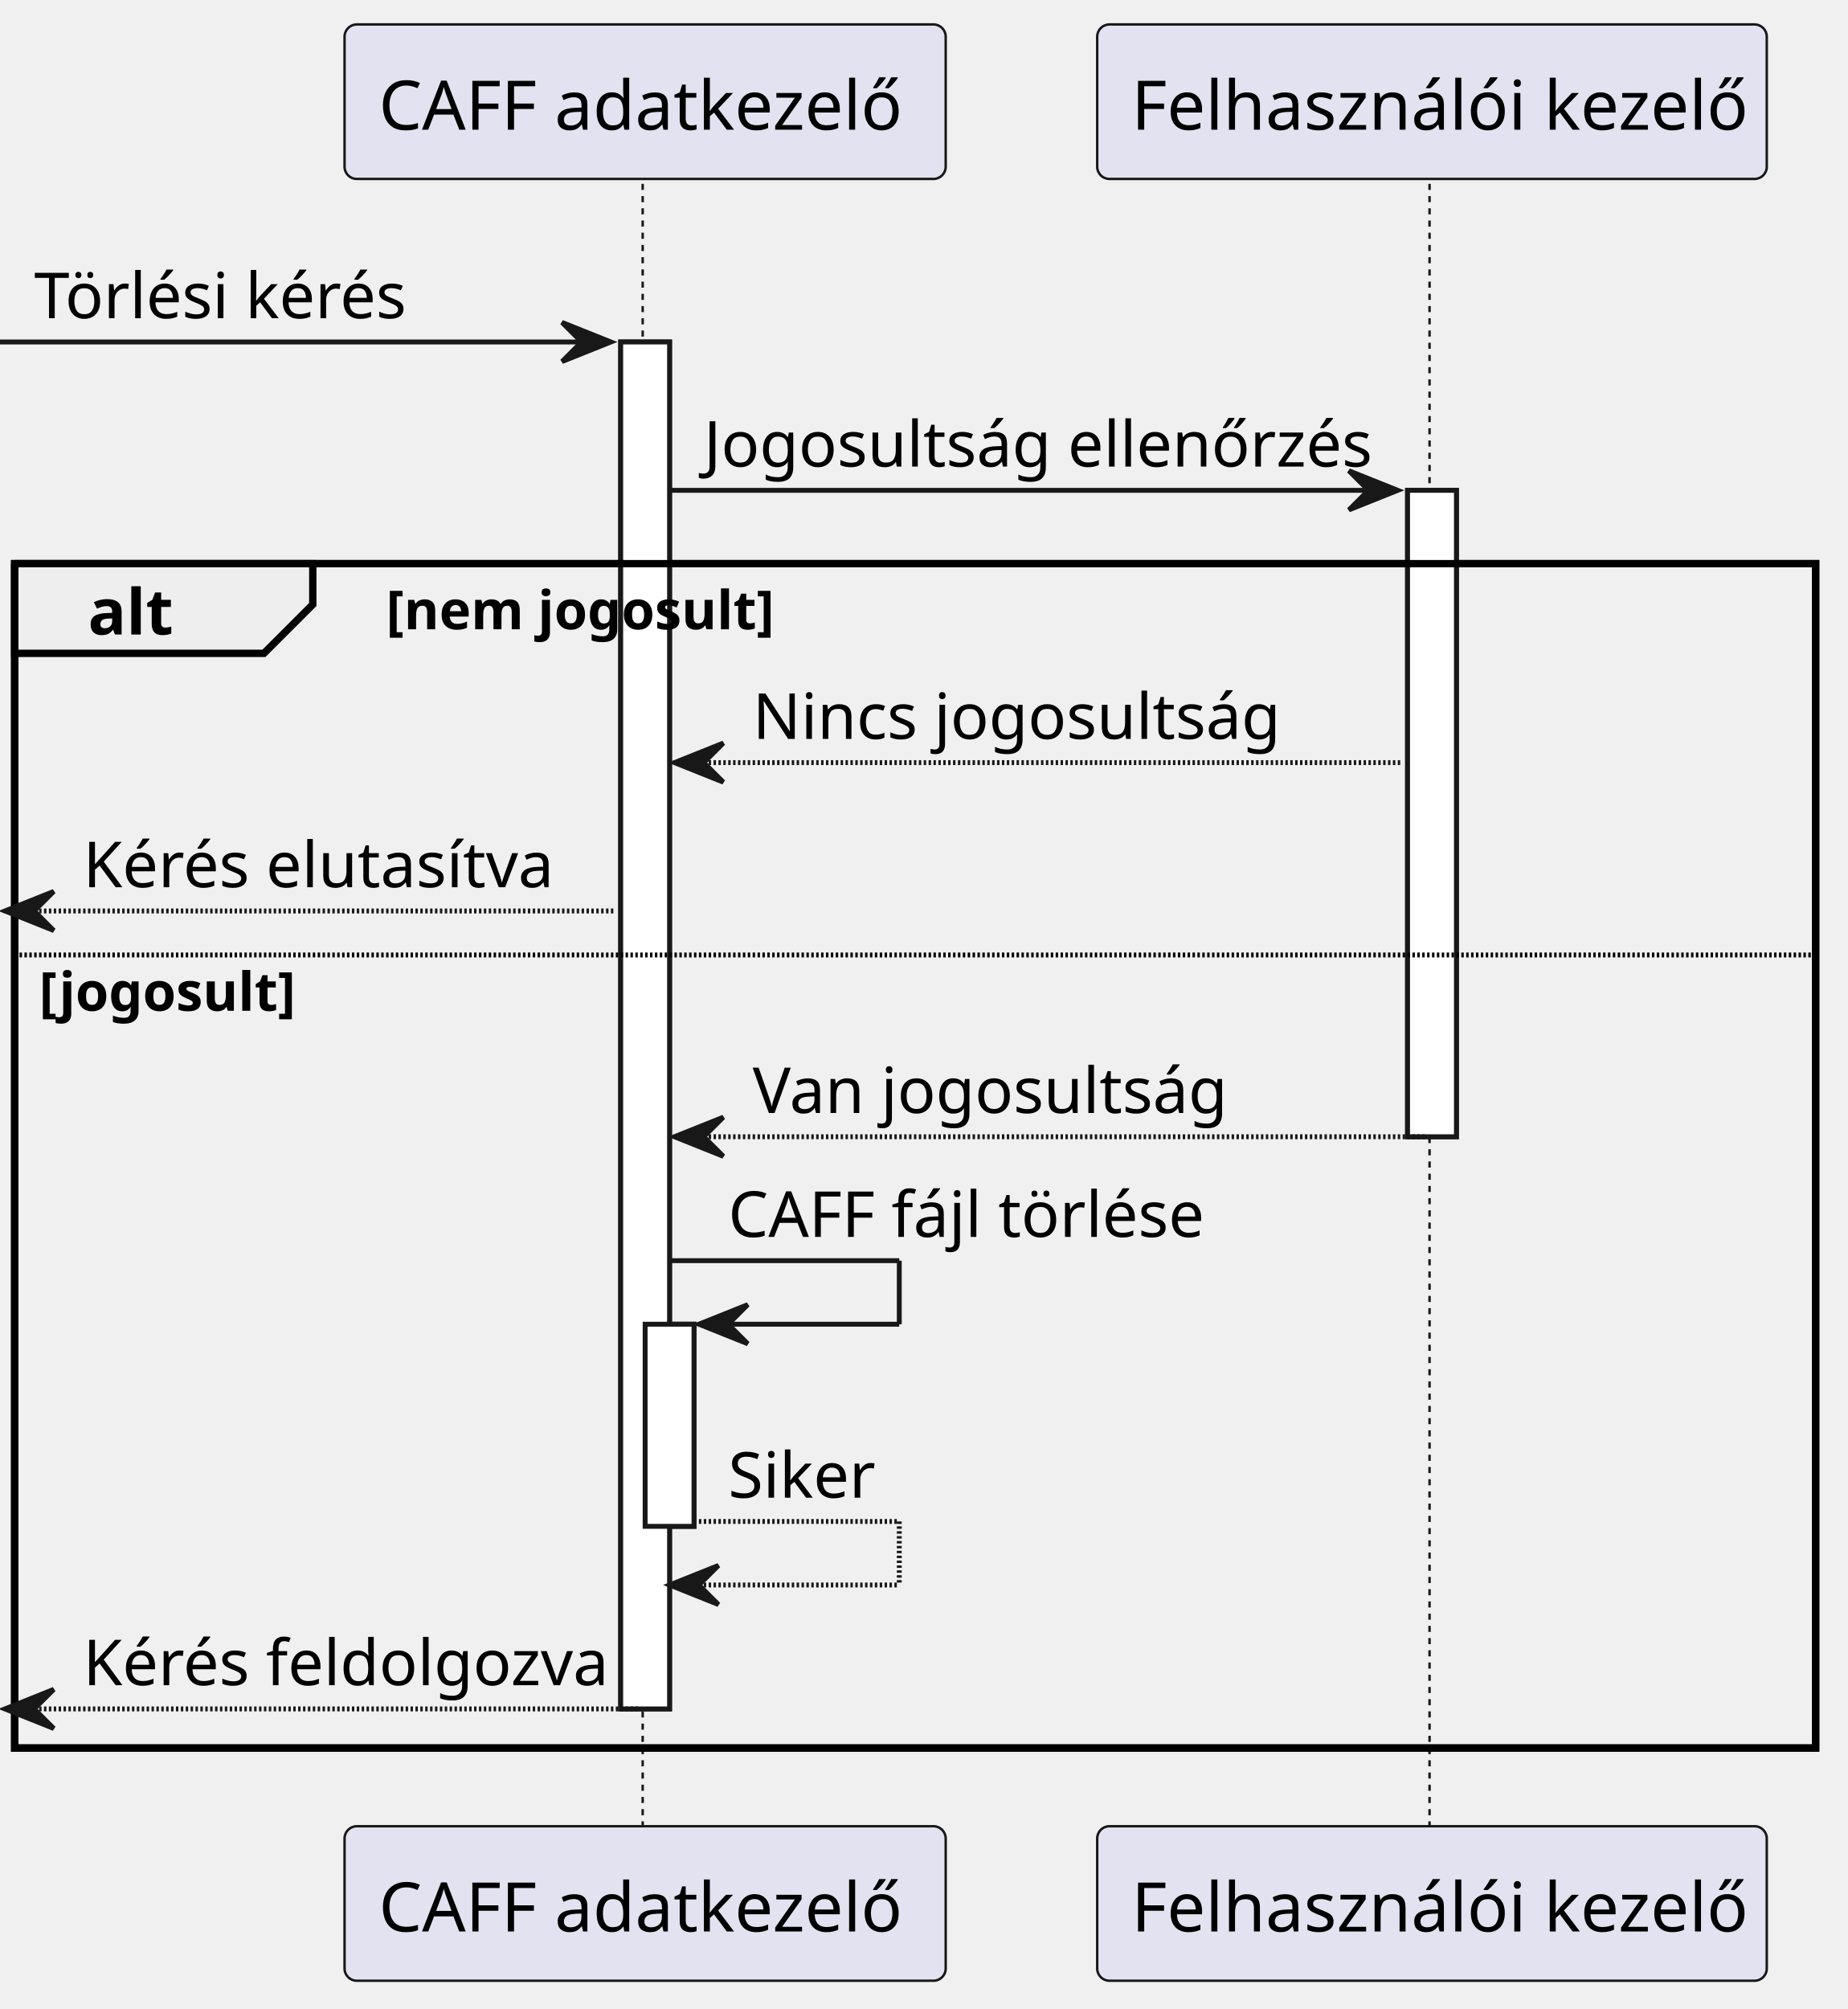
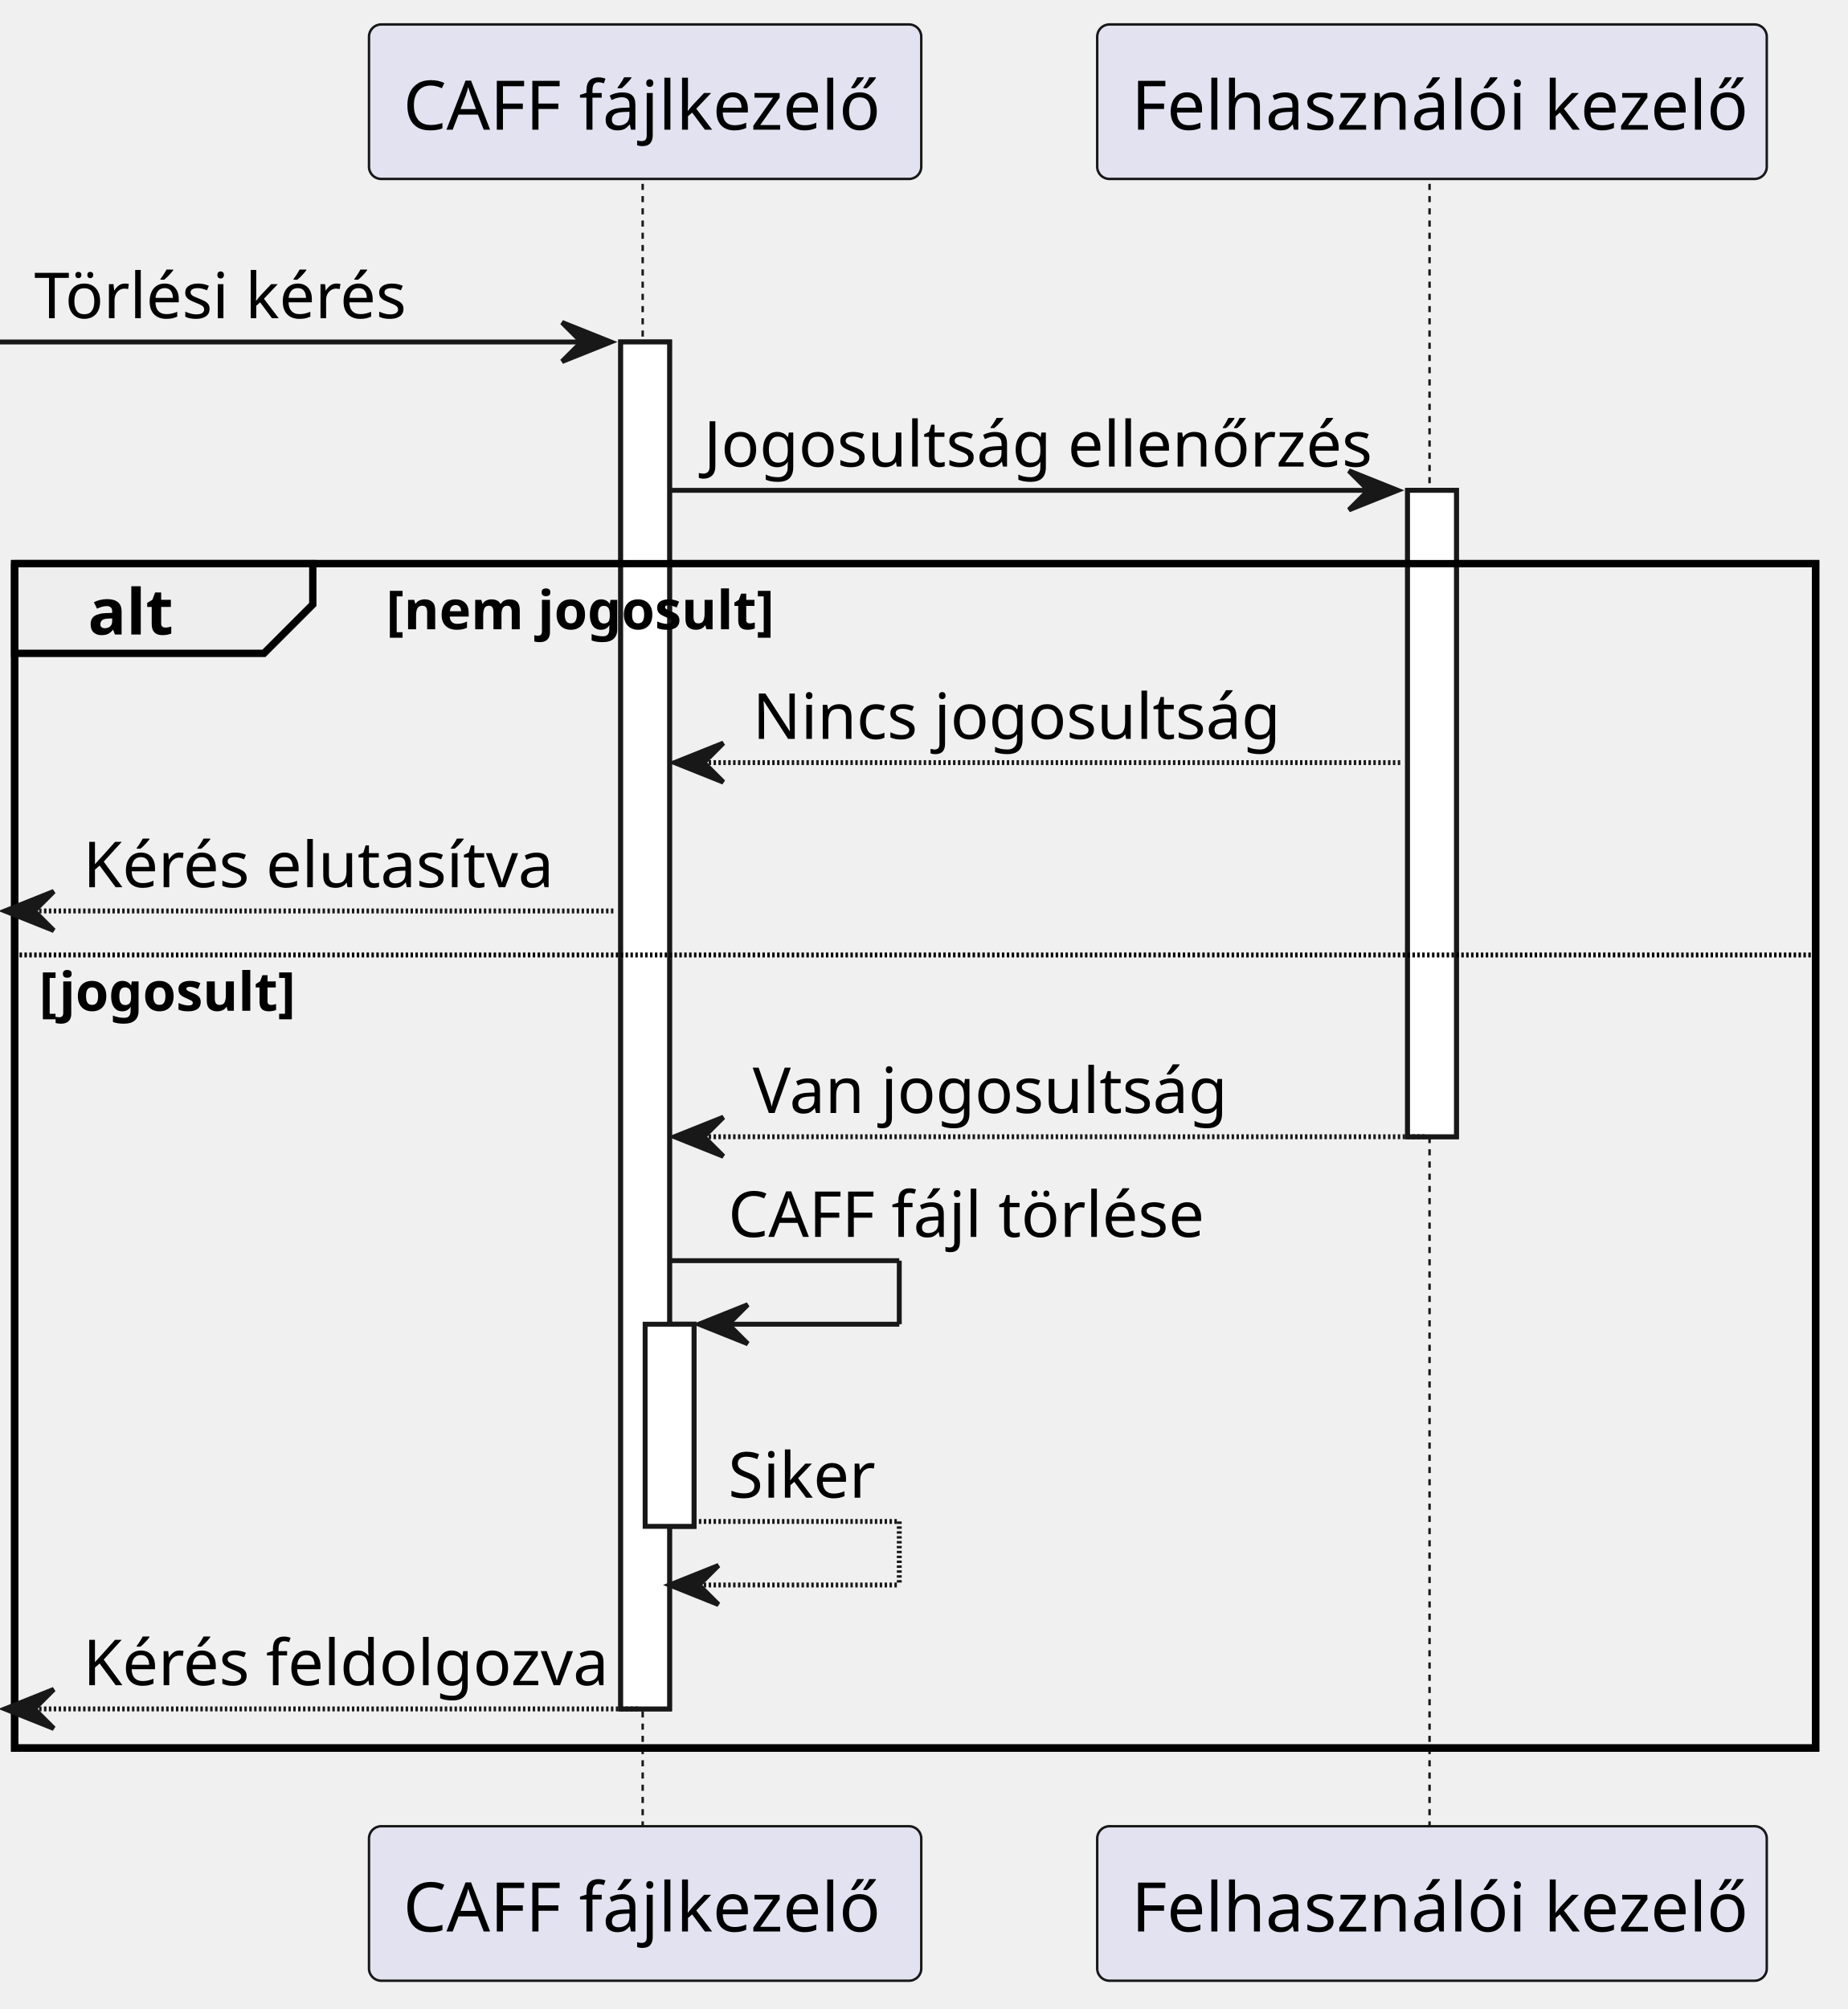
<svg xmlns="http://www.w3.org/2000/svg" contentStyleType="text/css" height="1644px" preserveAspectRatio="none" style="width:1512px;height:1644px;background:#FFFFFF;" version="1.1" viewBox="0 0 1512 1644" width="1512px" zoomAndPan="magnify">
  <defs />
  <g>
    <rect fill="#FFFFFF" height="1118.594" style="stroke:#181818;stroke-width:4.0;" width="40" x="508" y="279.844" />
    <rect fill="#FFFFFF" height="165.406" style="stroke:#181818;stroke-width:4.0;" width="40" x="528" y="1083.625" />
    <rect fill="#FFFFFF" height="528.969" style="stroke:#181818;stroke-width:4.0;" width="40" x="1152" y="401.25" />
    <rect fill="none" height="969.188" style="stroke:#000000;stroke-width:6.0;" width="1474" x="12" y="461.25" />
    <line style="stroke:#181818;stroke-width:2.0;stroke-dasharray:5.0,5.0;" x1="526" x2="526" y1="150.438" y2="1498.438" />
    <line style="stroke:#181818;stroke-width:2.0;stroke-dasharray:5.0,5.0;" x1="1170" x2="1170" y1="150.438" y2="1498.438" />
-     <rect fill="#E2E2F0" height="126.438" rx="10" ry="10" style="stroke:#181818;stroke-width:2.0;" width="492" x="282" y="20" />
-     <text fill="#000000" font-family="sans-serif" font-size="56" lengthAdjust="spacing" textLength="436" x="310" y="106.133">CAFF adatkezelő</text>
-     <rect fill="#E2E2F0" height="126.438" rx="10" ry="10" style="stroke:#181818;stroke-width:2.0;" width="492" x="282" y="1494.438" />
-     <text fill="#000000" font-family="sans-serif" font-size="56" lengthAdjust="spacing" textLength="436" x="310" y="1580.57">CAFF adatkezelő</text>
+     <rect fill="#E2E2F0" height="126.438" rx="10" ry="10" style="stroke:#181818;stroke-width:2.0;" width="452" x="302" y="20" />
+     <text fill="#000000" font-family="sans-serif" font-size="56" lengthAdjust="spacing" textLength="396" x="330" y="106.133">CAFF fájlkezelő</text>
+     <rect fill="#E2E2F0" height="126.438" rx="10" ry="10" style="stroke:#181818;stroke-width:2.0;" width="452" x="302" y="1494.438" />
+     <text fill="#000000" font-family="sans-serif" font-size="56" lengthAdjust="spacing" textLength="396" x="330" y="1580.57">CAFF fájlkezelő</text>
    <rect fill="#E2E2F0" height="126.438" rx="10" ry="10" style="stroke:#181818;stroke-width:2.0;" width="548" x="898" y="20" />
    <text fill="#000000" font-family="sans-serif" font-size="56" lengthAdjust="spacing" textLength="492" x="926" y="106.133">Felhasználói kezelő</text>
    <rect fill="#E2E2F0" height="126.438" rx="10" ry="10" style="stroke:#181818;stroke-width:2.0;" width="548" x="898" y="1494.438" />
    <text fill="#000000" font-family="sans-serif" font-size="56" lengthAdjust="spacing" textLength="492" x="926" y="1580.57">Felhasználói kezelő</text>
    <rect fill="#FFFFFF" height="1118.594" style="stroke:#181818;stroke-width:4.0;" width="40" x="508" y="279.844" />
    <rect fill="#FFFFFF" height="165.406" style="stroke:#181818;stroke-width:4.0;" width="40" x="528" y="1083.625" />
    <rect fill="#FFFFFF" height="528.969" style="stroke:#181818;stroke-width:4.0;" width="40" x="1152" y="401.25" />
    <polygon fill="#181818" points="460,263.844,500,279.844,460,295.844,476,279.844" style="stroke:#181818;stroke-width:4.0;" />
    <line style="stroke:#181818;stroke-width:4.0;" x1="0" x2="484" y1="279.844" y2="279.844" />
    <text fill="#000000" font-family="sans-serif" font-size="52" lengthAdjust="spacing" textLength="296" x="28" y="260.418">Törlési kérés</text>
    <polygon fill="#181818" points="1104,385.25,1144,401.25,1104,417.25,1120,401.25" style="stroke:#181818;stroke-width:4.0;" />
    <line style="stroke:#181818;stroke-width:4.0;" x1="548" x2="1128" y1="401.25" y2="401.25" />
    <text fill="#000000" font-family="sans-serif" font-size="52" lengthAdjust="spacing" textLength="528" x="576" y="381.824">Jogosultság ellenőrzés</text>
    <path d="M12,461.25 L256,461.25 L256,494.656 L216,534.656 L12,534.656 L12,461.25 " fill="#EEEEEE" style="stroke:#000000;stroke-width:6.0;" />
    <rect fill="none" height="969.188" style="stroke:#000000;stroke-width:6.0;" width="1474" x="12" y="461.25" />
    <text fill="#000000" font-family="sans-serif" font-size="52" font-weight="bold" lengthAdjust="spacing" textLength="64" x="72" y="519.231">alt</text>
    <text fill="#000000" font-family="sans-serif" font-size="44" font-weight="bold" lengthAdjust="spacing" textLength="324" x="316" y="514.926">[nem jogosult]</text>
    <polygon fill="#181818" points="592,608.062,552,624.062,592,640.062,576,624.062" style="stroke:#181818;stroke-width:4.0;" />
    <line style="stroke:#181818;stroke-width:4.0;stroke-dasharray:2.0,2.0;" x1="568" x2="1148" y1="624.062" y2="624.062" />
    <text fill="#000000" font-family="sans-serif" font-size="52" lengthAdjust="spacing" textLength="412" x="616" y="604.637">Nincs jogosultság</text>
    <polygon fill="#181818" points="44,729.469,4,745.469,44,761.469,28,745.469" style="stroke:#181818;stroke-width:4.0;" />
    <line style="stroke:#181818;stroke-width:4.0;stroke-dasharray:2.0,2.0;" x1="20" x2="504" y1="745.469" y2="745.469" />
    <text fill="#000000" font-family="sans-serif" font-size="52" lengthAdjust="spacing" textLength="368" x="68" y="726.043">Kérés elutasítva</text>
    <line style="stroke:#000000;stroke-width:4.0;stroke-dasharray:2.0,2.0;" x1="12" x2="1486" y1="781.469" y2="781.469" />
    <text fill="#000000" font-family="sans-serif" font-size="44" font-weight="bold" lengthAdjust="spacing" textLength="212" x="32" y="827.144">[jogosult]</text>
    <polygon fill="#181818" points="592,914.219,552,930.219,592,946.219,576,930.219" style="stroke:#181818;stroke-width:4.0;" />
    <line style="stroke:#181818;stroke-width:4.0;stroke-dasharray:2.0,2.0;" x1="568" x2="1168" y1="930.219" y2="930.219" />
    <text fill="#000000" font-family="sans-serif" font-size="52" lengthAdjust="spacing" textLength="372" x="616" y="910.793">Van jogosultság</text>
    <line style="stroke:#181818;stroke-width:4.0;" x1="548" x2="736" y1="1031.625" y2="1031.625" />
    <line style="stroke:#181818;stroke-width:4.0;" x1="736" x2="736" y1="1031.625" y2="1083.625" />
    <line style="stroke:#181818;stroke-width:4.0;" x1="572" x2="736" y1="1083.625" y2="1083.625" />
    <polygon fill="#181818" points="612,1067.625,572,1083.625,612,1099.625,596,1083.625" style="stroke:#181818;stroke-width:4.0;" />
    <text fill="#000000" font-family="sans-serif" font-size="52" lengthAdjust="spacing" textLength="388" x="596" y="1012.199">CAFF fájl törlése</text>
    <line style="stroke:#181818;stroke-width:4.0;stroke-dasharray:2.0,2.0;" x1="568" x2="736" y1="1245.031" y2="1245.031" />
    <line style="stroke:#181818;stroke-width:4.0;stroke-dasharray:2.0,2.0;" x1="736" x2="736" y1="1245.031" y2="1297.031" />
    <line style="stroke:#181818;stroke-width:4.0;stroke-dasharray:2.0,2.0;" x1="548" x2="736" y1="1297.031" y2="1297.031" />
    <polygon fill="#181818" points="588,1281.031,548,1297.031,588,1313.031,572,1297.031" style="stroke:#181818;stroke-width:4.0;" />
    <text fill="#000000" font-family="sans-serif" font-size="52" lengthAdjust="spacing" textLength="120" x="596" y="1225.605">Siker</text>
    <polygon fill="#181818" points="44,1382.438,4,1398.438,44,1414.438,28,1398.438" style="stroke:#181818;stroke-width:4.0;" />
    <line style="stroke:#181818;stroke-width:4.0;stroke-dasharray:2.0,2.0;" x1="20" x2="524" y1="1398.438" y2="1398.438" />
    <text fill="#000000" font-family="sans-serif" font-size="52" lengthAdjust="spacing" textLength="404" x="68" y="1379.012">Kérés feldolgozva</text>
  </g>
</svg>
